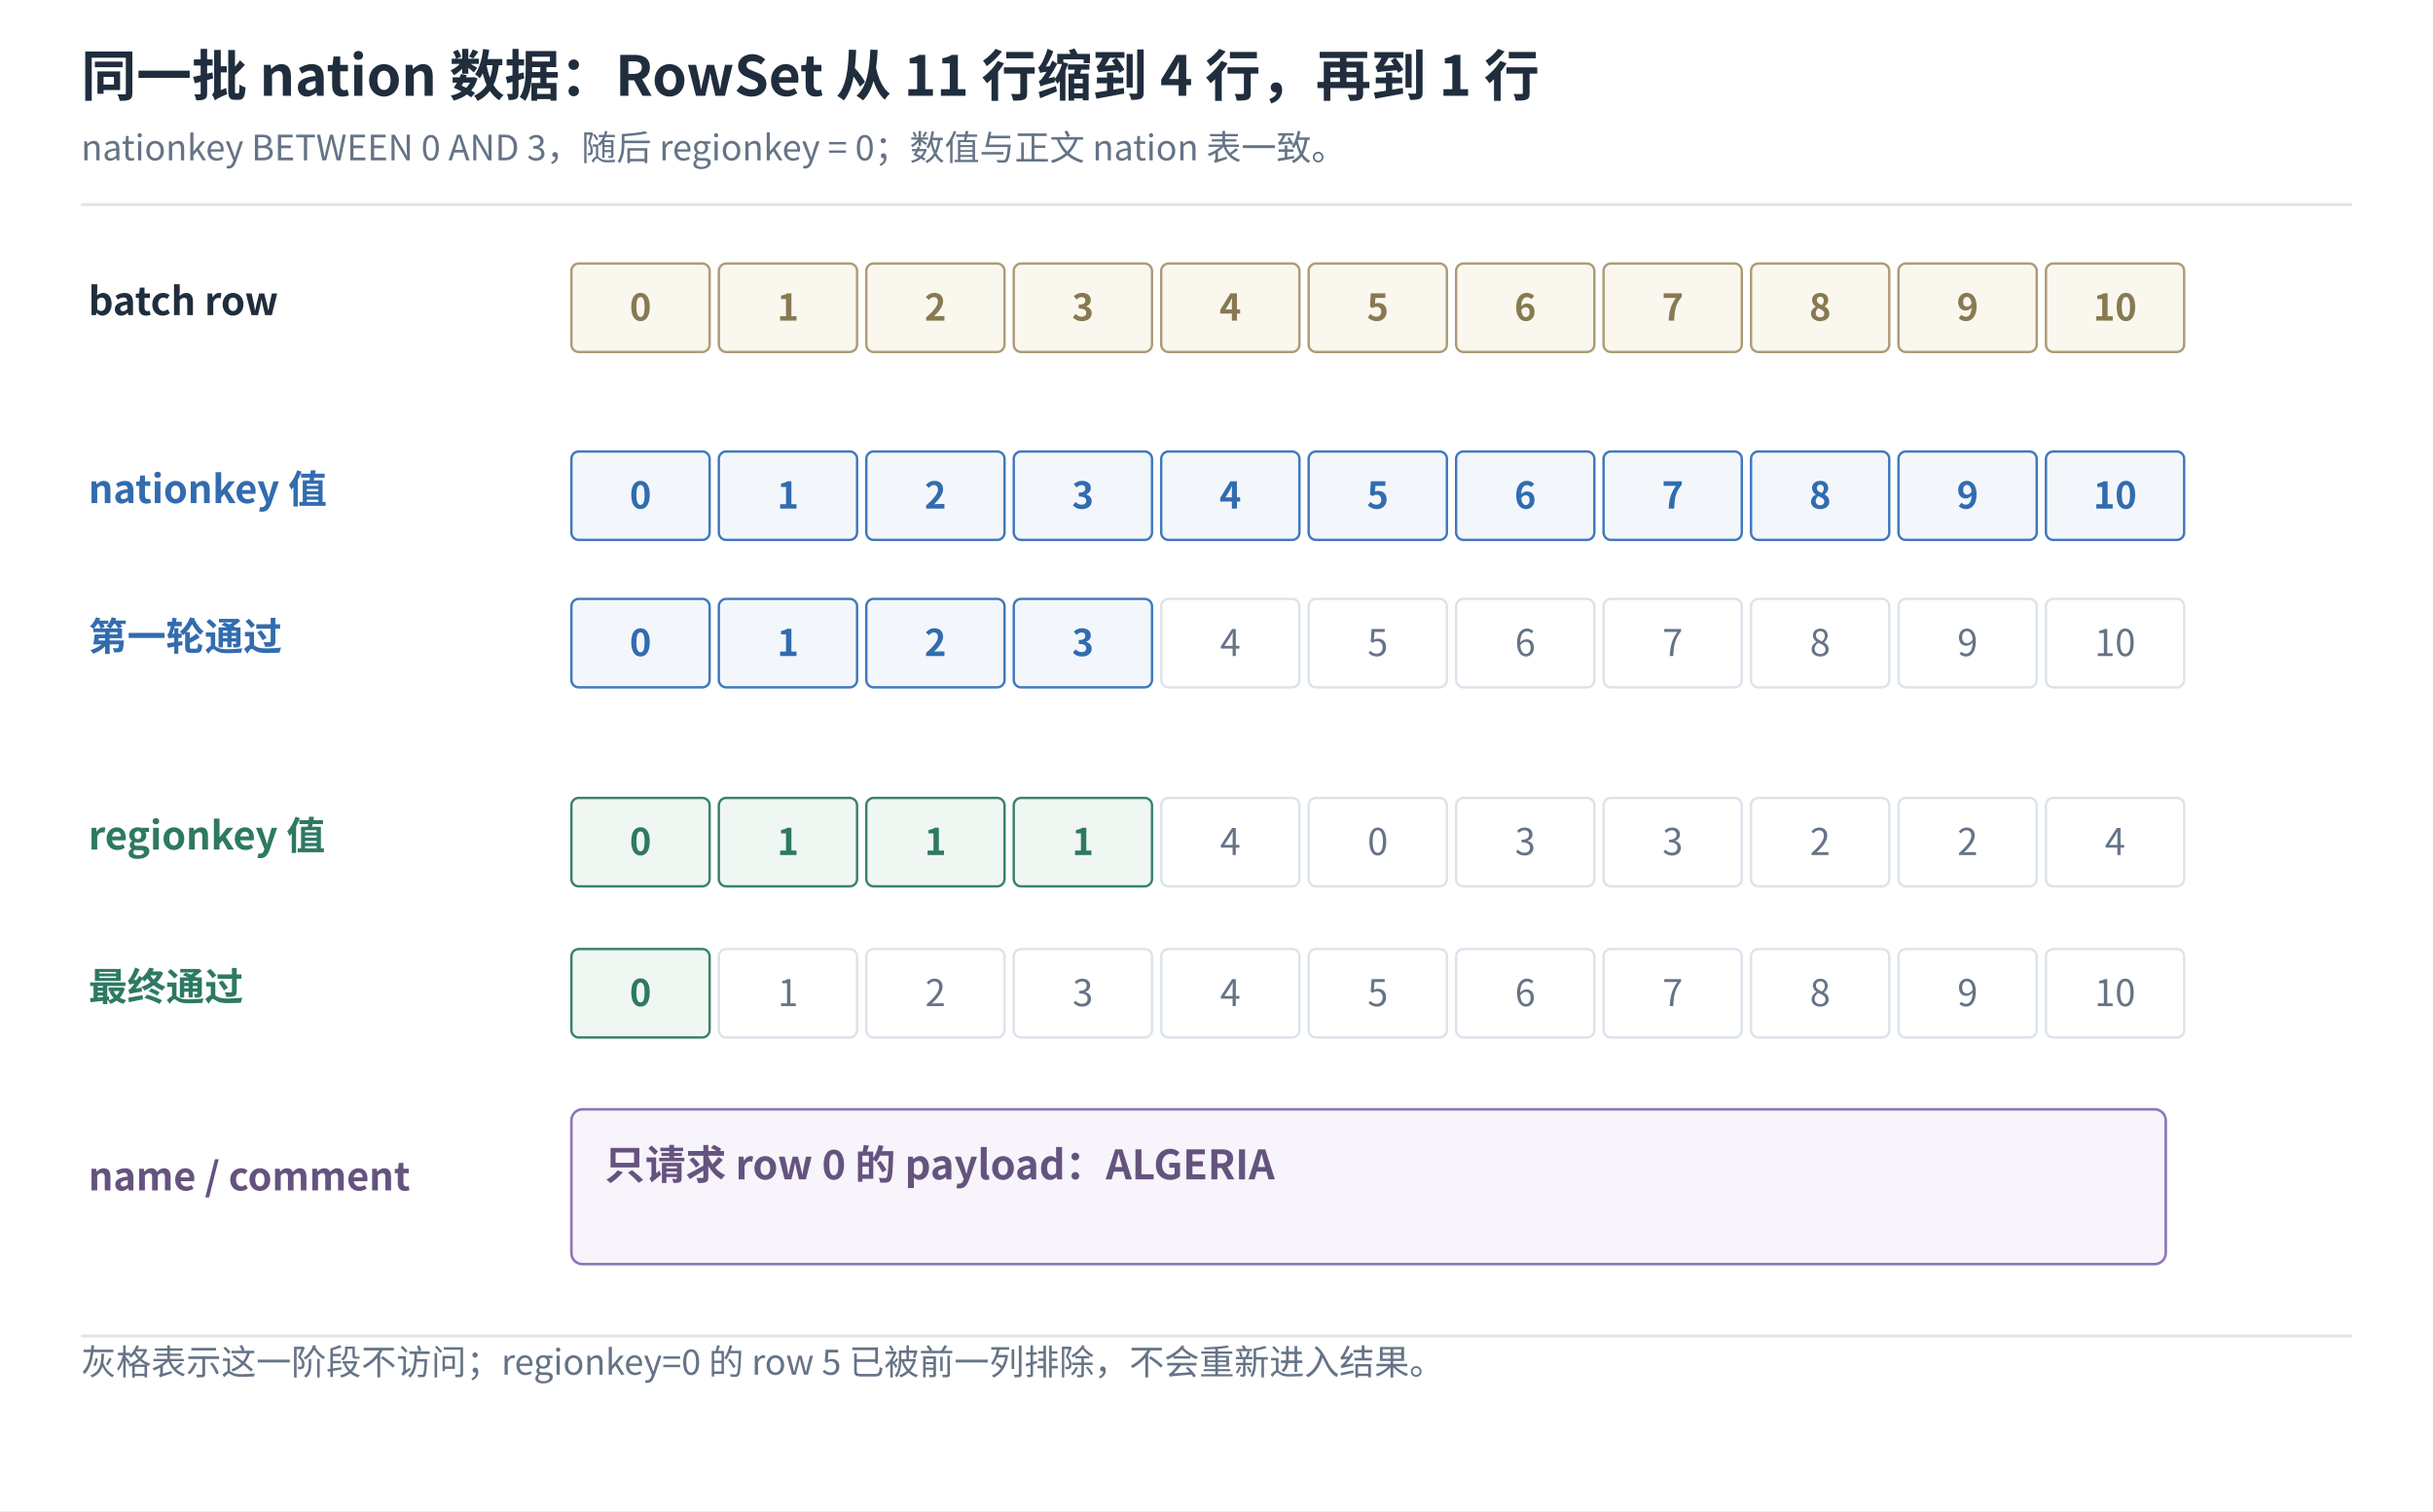
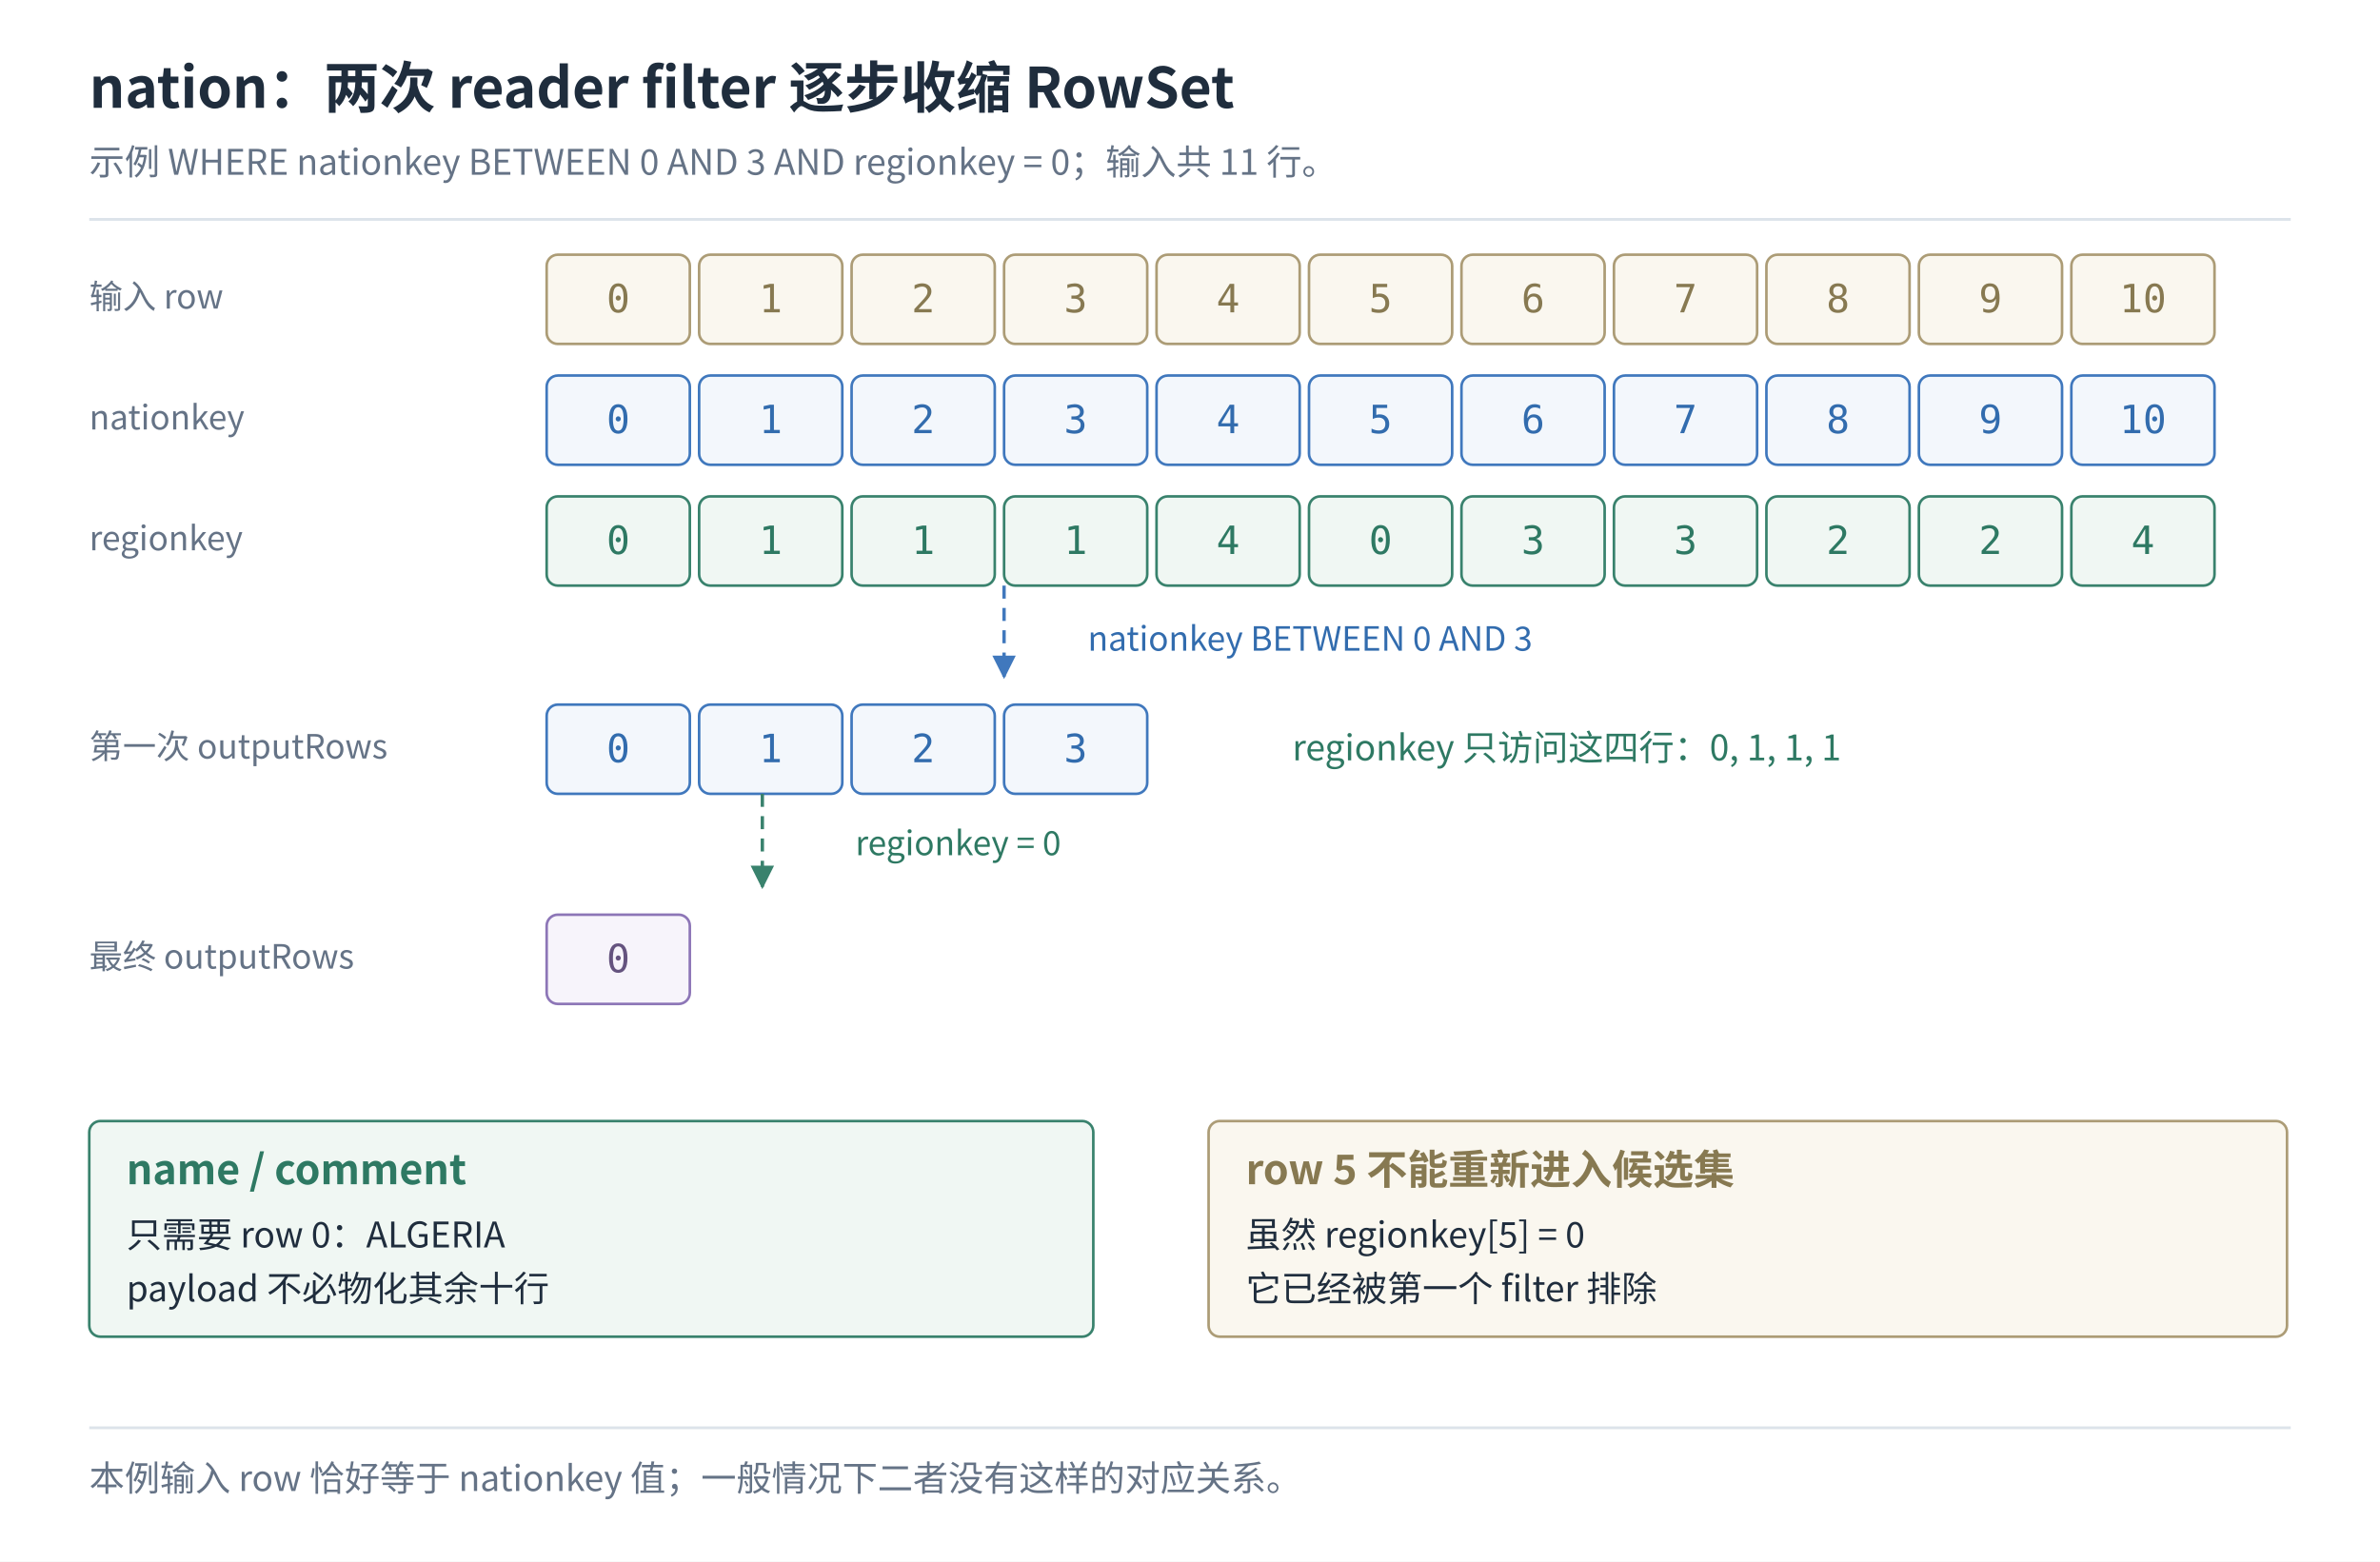
- <svg xmlns="http://www.w3.org/2000/svg" width="1320" height="820" viewBox="0 0 1320 820">
+ <svg xmlns="http://www.w3.org/2000/svg" width="1280" height="840" viewBox="0 0 1280 840" role="img">
  <defs>
-     <marker id="arr-muted" markerUnits="userSpaceOnUse" markerWidth="11" markerHeight="11" refX="10" refY="5" orient="auto">
-       <path d="M0 0L10 5L0 10Z" fill="#657386" />
+     <marker id="arr-muted" viewBox="0 0 10 10" refX="9" refY="5" markerWidth="7" markerHeight="7" orient="auto-start-reverse">
+       <path d="M 0 0 L 10 5 L 0 10 z" fill="#657386" />
    </marker>
-     <marker id="arr-blue" markerUnits="userSpaceOnUse" markerWidth="11" markerHeight="11" refX="10" refY="5" orient="auto">
-       <path d="M0 0L10 5L0 10Z" fill="#4078bd" />
+     <marker id="arr-blue" viewBox="0 0 10 10" refX="9" refY="5" markerWidth="7" markerHeight="7" orient="auto-start-reverse">
+       <path d="M 0 0 L 10 5 L 0 10 z" fill="#4078bd" />
    </marker>
-     <marker id="arr-green" markerUnits="userSpaceOnUse" markerWidth="11" markerHeight="11" refX="10" refY="5" orient="auto">
-       <path d="M0 0L10 5L0 10Z" fill="#39826d" />
+     <marker id="arr-green" viewBox="0 0 10 10" refX="9" refY="5" markerWidth="7" markerHeight="7" orient="auto-start-reverse">
+       <path d="M 0 0 L 10 5 L 0 10 z" fill="#39826d" />
    </marker>
-     <marker id="arr-purple" markerUnits="userSpaceOnUse" markerWidth="11" markerHeight="11" refX="10" refY="5" orient="auto">
-       <path d="M0 0L10 5L0 10Z" fill="#8d76b7" />
+     <marker id="arr-purple" viewBox="0 0 10 10" refX="9" refY="5" markerWidth="7" markerHeight="7" orient="auto-start-reverse">
+       <path d="M 0 0 L 10 5 L 0 10 z" fill="#8d76b7" />
    </marker>
-     <marker id="arr-warm" markerUnits="userSpaceOnUse" markerWidth="11" markerHeight="11" refX="10" refY="5" orient="auto">
-       <path d="M0 0L10 5L0 10Z" fill="#ac9c76" />
+     <marker id="arr-warm" viewBox="0 0 10 10" refX="9" refY="5" markerWidth="7" markerHeight="7" orient="auto-start-reverse">
+       <path d="M 0 0 L 10 5 L 0 10 z" fill="#ac9c76" />
    </marker>
-     <marker id="arr-red" markerUnits="userSpaceOnUse" markerWidth="11" markerHeight="11" refX="10" refY="5" orient="auto">
-       <path d="M0 0L10 5L0 10Z" fill="#a95f64" />
+     <marker id="arr-red" viewBox="0 0 10 10" refX="9" refY="5" markerWidth="7" markerHeight="7" orient="auto-start-reverse">
+       <path d="M 0 0 L 10 5 L 0 10 z" fill="#a95f64" />
    </marker>
  </defs>
-   <rect x="0" y="0" width="1320" height="820" rx="0" fill="#fff" stroke="none" stroke-width="0" />
-   <text x="44" y="52" font-family="Noto Sans CJK SC, Noto Sans SC, Arial, sans-serif" font-size="30" font-weight="700" text-anchor="start" fill="#1f2d3d">同一批 nation 数据：RowSet 从 11 行缩到 4 行，再到 1 行</text>
-   <text x="44" y="87" font-family="Noto Sans CJK SC, Noto Sans SC, Arial, sans-serif" font-size="19" font-weight="400" text-anchor="start" fill="#657386">nationkey BETWEEN 0 AND 3，随后 regionkey = 0；数值与正文 nation 表一致。</text>
-   <path d="M44 111L1276 111" fill="none" stroke="#dce3ea" stroke-width="1.5" stroke-linejoin="round" />
-   <text x="48" y="171" font-family="Noto Sans CJK SC, Noto Sans SC, Arial, sans-serif" font-size="21" font-weight="700" text-anchor="start" fill="#1f2d3d">batch row</text>
-   <rect x="310" y="143" width="75" height="48" rx="4" fill="#faf7ef" stroke="#ac9c76" stroke-width="1.3" />
-   <text x="347.5" y="174.0" font-family="Noto Sans CJK SC, Noto Sans SC, Arial, sans-serif" font-size="20" font-weight="700" text-anchor="middle" fill="#877951">0</text>
-   <rect x="390" y="143" width="75" height="48" rx="4" fill="#faf7ef" stroke="#ac9c76" stroke-width="1.3" />
-   <text x="427.5" y="174.0" font-family="Noto Sans CJK SC, Noto Sans SC, Arial, sans-serif" font-size="20" font-weight="700" text-anchor="middle" fill="#877951">1</text>
-   <rect x="470" y="143" width="75" height="48" rx="4" fill="#faf7ef" stroke="#ac9c76" stroke-width="1.3" />
-   <text x="507.5" y="174.0" font-family="Noto Sans CJK SC, Noto Sans SC, Arial, sans-serif" font-size="20" font-weight="700" text-anchor="middle" fill="#877951">2</text>
-   <rect x="550" y="143" width="75" height="48" rx="4" fill="#faf7ef" stroke="#ac9c76" stroke-width="1.3" />
-   <text x="587.5" y="174.0" font-family="Noto Sans CJK SC, Noto Sans SC, Arial, sans-serif" font-size="20" font-weight="700" text-anchor="middle" fill="#877951">3</text>
-   <rect x="630" y="143" width="75" height="48" rx="4" fill="#faf7ef" stroke="#ac9c76" stroke-width="1.3" />
-   <text x="667.5" y="174.0" font-family="Noto Sans CJK SC, Noto Sans SC, Arial, sans-serif" font-size="20" font-weight="700" text-anchor="middle" fill="#877951">4</text>
-   <rect x="710" y="143" width="75" height="48" rx="4" fill="#faf7ef" stroke="#ac9c76" stroke-width="1.3" />
-   <text x="747.5" y="174.0" font-family="Noto Sans CJK SC, Noto Sans SC, Arial, sans-serif" font-size="20" font-weight="700" text-anchor="middle" fill="#877951">5</text>
-   <rect x="790" y="143" width="75" height="48" rx="4" fill="#faf7ef" stroke="#ac9c76" stroke-width="1.3" />
-   <text x="827.5" y="174.0" font-family="Noto Sans CJK SC, Noto Sans SC, Arial, sans-serif" font-size="20" font-weight="700" text-anchor="middle" fill="#877951">6</text>
-   <rect x="870" y="143" width="75" height="48" rx="4" fill="#faf7ef" stroke="#ac9c76" stroke-width="1.3" />
-   <text x="907.5" y="174.0" font-family="Noto Sans CJK SC, Noto Sans SC, Arial, sans-serif" font-size="20" font-weight="700" text-anchor="middle" fill="#877951">7</text>
-   <rect x="950" y="143" width="75" height="48" rx="4" fill="#faf7ef" stroke="#ac9c76" stroke-width="1.3" />
-   <text x="987.5" y="174.0" font-family="Noto Sans CJK SC, Noto Sans SC, Arial, sans-serif" font-size="20" font-weight="700" text-anchor="middle" fill="#877951">8</text>
-   <rect x="1030" y="143" width="75" height="48" rx="4" fill="#faf7ef" stroke="#ac9c76" stroke-width="1.3" />
-   <text x="1067.5" y="174.0" font-family="Noto Sans CJK SC, Noto Sans SC, Arial, sans-serif" font-size="20" font-weight="700" text-anchor="middle" fill="#877951">9</text>
-   <rect x="1110" y="143" width="75" height="48" rx="4" fill="#faf7ef" stroke="#ac9c76" stroke-width="1.3" />
-   <text x="1147.5" y="174.0" font-family="Noto Sans CJK SC, Noto Sans SC, Arial, sans-serif" font-size="20" font-weight="700" text-anchor="middle" fill="#877951">10</text>
-   <text x="48" y="273" font-family="Noto Sans CJK SC, Noto Sans SC, Arial, sans-serif" font-size="21" font-weight="700" text-anchor="start" fill="#326cae">nationkey 值</text>
-   <rect x="310" y="245" width="75" height="48" rx="4" fill="#f3f7fc" stroke="#4078bd" stroke-width="1.3" />
-   <text x="347.5" y="276.0" font-family="Noto Sans CJK SC, Noto Sans SC, Arial, sans-serif" font-size="20" font-weight="700" text-anchor="middle" fill="#326cae">0</text>
-   <rect x="390" y="245" width="75" height="48" rx="4" fill="#f3f7fc" stroke="#4078bd" stroke-width="1.3" />
-   <text x="427.5" y="276.0" font-family="Noto Sans CJK SC, Noto Sans SC, Arial, sans-serif" font-size="20" font-weight="700" text-anchor="middle" fill="#326cae">1</text>
-   <rect x="470" y="245" width="75" height="48" rx="4" fill="#f3f7fc" stroke="#4078bd" stroke-width="1.3" />
-   <text x="507.5" y="276.0" font-family="Noto Sans CJK SC, Noto Sans SC, Arial, sans-serif" font-size="20" font-weight="700" text-anchor="middle" fill="#326cae">2</text>
-   <rect x="550" y="245" width="75" height="48" rx="4" fill="#f3f7fc" stroke="#4078bd" stroke-width="1.3" />
-   <text x="587.5" y="276.0" font-family="Noto Sans CJK SC, Noto Sans SC, Arial, sans-serif" font-size="20" font-weight="700" text-anchor="middle" fill="#326cae">3</text>
-   <rect x="630" y="245" width="75" height="48" rx="4" fill="#f3f7fc" stroke="#4078bd" stroke-width="1.3" />
-   <text x="667.5" y="276.0" font-family="Noto Sans CJK SC, Noto Sans SC, Arial, sans-serif" font-size="20" font-weight="700" text-anchor="middle" fill="#326cae">4</text>
-   <rect x="710" y="245" width="75" height="48" rx="4" fill="#f3f7fc" stroke="#4078bd" stroke-width="1.3" />
-   <text x="747.5" y="276.0" font-family="Noto Sans CJK SC, Noto Sans SC, Arial, sans-serif" font-size="20" font-weight="700" text-anchor="middle" fill="#326cae">5</text>
-   <rect x="790" y="245" width="75" height="48" rx="4" fill="#f3f7fc" stroke="#4078bd" stroke-width="1.3" />
-   <text x="827.5" y="276.0" font-family="Noto Sans CJK SC, Noto Sans SC, Arial, sans-serif" font-size="20" font-weight="700" text-anchor="middle" fill="#326cae">6</text>
-   <rect x="870" y="245" width="75" height="48" rx="4" fill="#f3f7fc" stroke="#4078bd" stroke-width="1.3" />
-   <text x="907.5" y="276.0" font-family="Noto Sans CJK SC, Noto Sans SC, Arial, sans-serif" font-size="20" font-weight="700" text-anchor="middle" fill="#326cae">7</text>
-   <rect x="950" y="245" width="75" height="48" rx="4" fill="#f3f7fc" stroke="#4078bd" stroke-width="1.3" />
-   <text x="987.5" y="276.0" font-family="Noto Sans CJK SC, Noto Sans SC, Arial, sans-serif" font-size="20" font-weight="700" text-anchor="middle" fill="#326cae">8</text>
-   <rect x="1030" y="245" width="75" height="48" rx="4" fill="#f3f7fc" stroke="#4078bd" stroke-width="1.3" />
-   <text x="1067.5" y="276.0" font-family="Noto Sans CJK SC, Noto Sans SC, Arial, sans-serif" font-size="20" font-weight="700" text-anchor="middle" fill="#326cae">9</text>
-   <rect x="1110" y="245" width="75" height="48" rx="4" fill="#f3f7fc" stroke="#4078bd" stroke-width="1.3" />
-   <text x="1147.5" y="276.0" font-family="Noto Sans CJK SC, Noto Sans SC, Arial, sans-serif" font-size="20" font-weight="700" text-anchor="middle" fill="#326cae">10</text>
-   <text x="48" y="353" font-family="Noto Sans CJK SC, Noto Sans SC, Arial, sans-serif" font-size="21" font-weight="700" text-anchor="start" fill="#326cae">第一轮通过</text>
-   <rect x="310" y="325" width="75" height="48" rx="4" fill="#f3f7fc" stroke="#4078bd" stroke-width="1.3" />
-   <text x="347.5" y="356.0" font-family="Noto Sans CJK SC, Noto Sans SC, Arial, sans-serif" font-size="20" font-weight="700" text-anchor="middle" fill="#326cae">0</text>
-   <rect x="390" y="325" width="75" height="48" rx="4" fill="#f3f7fc" stroke="#4078bd" stroke-width="1.3" />
-   <text x="427.5" y="356.0" font-family="Noto Sans CJK SC, Noto Sans SC, Arial, sans-serif" font-size="20" font-weight="700" text-anchor="middle" fill="#326cae">1</text>
-   <rect x="470" y="325" width="75" height="48" rx="4" fill="#f3f7fc" stroke="#4078bd" stroke-width="1.3" />
-   <text x="507.5" y="356.0" font-family="Noto Sans CJK SC, Noto Sans SC, Arial, sans-serif" font-size="20" font-weight="700" text-anchor="middle" fill="#326cae">2</text>
-   <rect x="550" y="325" width="75" height="48" rx="4" fill="#f3f7fc" stroke="#4078bd" stroke-width="1.3" />
-   <text x="587.5" y="356.0" font-family="Noto Sans CJK SC, Noto Sans SC, Arial, sans-serif" font-size="20" font-weight="700" text-anchor="middle" fill="#326cae">3</text>
-   <rect x="630" y="325" width="75" height="48" rx="4" fill="#fff" stroke="#dce3ea" stroke-width="1.3" />
-   <text x="667.5" y="356.0" font-family="Noto Sans CJK SC, Noto Sans SC, Arial, sans-serif" font-size="20" font-weight="400" text-anchor="middle" fill="#657386">4</text>
-   <rect x="710" y="325" width="75" height="48" rx="4" fill="#fff" stroke="#dce3ea" stroke-width="1.3" />
-   <text x="747.5" y="356.0" font-family="Noto Sans CJK SC, Noto Sans SC, Arial, sans-serif" font-size="20" font-weight="400" text-anchor="middle" fill="#657386">5</text>
-   <rect x="790" y="325" width="75" height="48" rx="4" fill="#fff" stroke="#dce3ea" stroke-width="1.3" />
-   <text x="827.5" y="356.0" font-family="Noto Sans CJK SC, Noto Sans SC, Arial, sans-serif" font-size="20" font-weight="400" text-anchor="middle" fill="#657386">6</text>
-   <rect x="870" y="325" width="75" height="48" rx="4" fill="#fff" stroke="#dce3ea" stroke-width="1.3" />
-   <text x="907.5" y="356.0" font-family="Noto Sans CJK SC, Noto Sans SC, Arial, sans-serif" font-size="20" font-weight="400" text-anchor="middle" fill="#657386">7</text>
-   <rect x="950" y="325" width="75" height="48" rx="4" fill="#fff" stroke="#dce3ea" stroke-width="1.3" />
-   <text x="987.5" y="356.0" font-family="Noto Sans CJK SC, Noto Sans SC, Arial, sans-serif" font-size="20" font-weight="400" text-anchor="middle" fill="#657386">8</text>
-   <rect x="1030" y="325" width="75" height="48" rx="4" fill="#fff" stroke="#dce3ea" stroke-width="1.3" />
-   <text x="1067.5" y="356.0" font-family="Noto Sans CJK SC, Noto Sans SC, Arial, sans-serif" font-size="20" font-weight="400" text-anchor="middle" fill="#657386">9</text>
-   <rect x="1110" y="325" width="75" height="48" rx="4" fill="#fff" stroke="#dce3ea" stroke-width="1.3" />
-   <text x="1147.5" y="356.0" font-family="Noto Sans CJK SC, Noto Sans SC, Arial, sans-serif" font-size="20" font-weight="400" text-anchor="middle" fill="#657386">10</text>
-   <text x="48" y="461" font-family="Noto Sans CJK SC, Noto Sans SC, Arial, sans-serif" font-size="21" font-weight="700" text-anchor="start" fill="#2e7963">regionkey 值</text>
-   <rect x="310" y="433" width="75" height="48" rx="4" fill="#f0f7f3" stroke="#39826d" stroke-width="1.3" />
-   <text x="347.5" y="464.0" font-family="Noto Sans CJK SC, Noto Sans SC, Arial, sans-serif" font-size="20" font-weight="700" text-anchor="middle" fill="#2e7963">0</text>
-   <rect x="390" y="433" width="75" height="48" rx="4" fill="#f0f7f3" stroke="#39826d" stroke-width="1.3" />
-   <text x="427.5" y="464.0" font-family="Noto Sans CJK SC, Noto Sans SC, Arial, sans-serif" font-size="20" font-weight="700" text-anchor="middle" fill="#2e7963">1</text>
-   <rect x="470" y="433" width="75" height="48" rx="4" fill="#f0f7f3" stroke="#39826d" stroke-width="1.3" />
-   <text x="507.5" y="464.0" font-family="Noto Sans CJK SC, Noto Sans SC, Arial, sans-serif" font-size="20" font-weight="700" text-anchor="middle" fill="#2e7963">1</text>
-   <rect x="550" y="433" width="75" height="48" rx="4" fill="#f0f7f3" stroke="#39826d" stroke-width="1.3" />
-   <text x="587.5" y="464.0" font-family="Noto Sans CJK SC, Noto Sans SC, Arial, sans-serif" font-size="20" font-weight="700" text-anchor="middle" fill="#2e7963">1</text>
-   <rect x="630" y="433" width="75" height="48" rx="4" fill="#fff" stroke="#dce3ea" stroke-width="1.3" />
-   <text x="667.5" y="464.0" font-family="Noto Sans CJK SC, Noto Sans SC, Arial, sans-serif" font-size="20" font-weight="400" text-anchor="middle" fill="#657386">4</text>
-   <rect x="710" y="433" width="75" height="48" rx="4" fill="#fff" stroke="#dce3ea" stroke-width="1.3" />
-   <text x="747.5" y="464.0" font-family="Noto Sans CJK SC, Noto Sans SC, Arial, sans-serif" font-size="20" font-weight="400" text-anchor="middle" fill="#657386">0</text>
-   <rect x="790" y="433" width="75" height="48" rx="4" fill="#fff" stroke="#dce3ea" stroke-width="1.3" />
-   <text x="827.5" y="464.0" font-family="Noto Sans CJK SC, Noto Sans SC, Arial, sans-serif" font-size="20" font-weight="400" text-anchor="middle" fill="#657386">3</text>
-   <rect x="870" y="433" width="75" height="48" rx="4" fill="#fff" stroke="#dce3ea" stroke-width="1.3" />
-   <text x="907.5" y="464.0" font-family="Noto Sans CJK SC, Noto Sans SC, Arial, sans-serif" font-size="20" font-weight="400" text-anchor="middle" fill="#657386">3</text>
-   <rect x="950" y="433" width="75" height="48" rx="4" fill="#fff" stroke="#dce3ea" stroke-width="1.3" />
-   <text x="987.5" y="464.0" font-family="Noto Sans CJK SC, Noto Sans SC, Arial, sans-serif" font-size="20" font-weight="400" text-anchor="middle" fill="#657386">2</text>
-   <rect x="1030" y="433" width="75" height="48" rx="4" fill="#fff" stroke="#dce3ea" stroke-width="1.3" />
-   <text x="1067.5" y="464.0" font-family="Noto Sans CJK SC, Noto Sans SC, Arial, sans-serif" font-size="20" font-weight="400" text-anchor="middle" fill="#657386">2</text>
-   <rect x="1110" y="433" width="75" height="48" rx="4" fill="#fff" stroke="#dce3ea" stroke-width="1.3" />
-   <text x="1147.5" y="464.0" font-family="Noto Sans CJK SC, Noto Sans SC, Arial, sans-serif" font-size="20" font-weight="400" text-anchor="middle" fill="#657386">4</text>
-   <text x="48" y="543" font-family="Noto Sans CJK SC, Noto Sans SC, Arial, sans-serif" font-size="21" font-weight="700" text-anchor="start" fill="#2e7963">最终通过</text>
-   <rect x="310" y="515" width="75" height="48" rx="4" fill="#f0f7f3" stroke="#39826d" stroke-width="1.3" />
-   <text x="347.5" y="546.0" font-family="Noto Sans CJK SC, Noto Sans SC, Arial, sans-serif" font-size="20" font-weight="700" text-anchor="middle" fill="#2e7963">0</text>
-   <rect x="390" y="515" width="75" height="48" rx="4" fill="#fff" stroke="#dce3ea" stroke-width="1.3" />
-   <text x="427.5" y="546.0" font-family="Noto Sans CJK SC, Noto Sans SC, Arial, sans-serif" font-size="20" font-weight="400" text-anchor="middle" fill="#657386">1</text>
-   <rect x="470" y="515" width="75" height="48" rx="4" fill="#fff" stroke="#dce3ea" stroke-width="1.3" />
-   <text x="507.5" y="546.0" font-family="Noto Sans CJK SC, Noto Sans SC, Arial, sans-serif" font-size="20" font-weight="400" text-anchor="middle" fill="#657386">2</text>
-   <rect x="550" y="515" width="75" height="48" rx="4" fill="#fff" stroke="#dce3ea" stroke-width="1.3" />
-   <text x="587.5" y="546.0" font-family="Noto Sans CJK SC, Noto Sans SC, Arial, sans-serif" font-size="20" font-weight="400" text-anchor="middle" fill="#657386">3</text>
-   <rect x="630" y="515" width="75" height="48" rx="4" fill="#fff" stroke="#dce3ea" stroke-width="1.3" />
-   <text x="667.5" y="546.0" font-family="Noto Sans CJK SC, Noto Sans SC, Arial, sans-serif" font-size="20" font-weight="400" text-anchor="middle" fill="#657386">4</text>
-   <rect x="710" y="515" width="75" height="48" rx="4" fill="#fff" stroke="#dce3ea" stroke-width="1.3" />
-   <text x="747.5" y="546.0" font-family="Noto Sans CJK SC, Noto Sans SC, Arial, sans-serif" font-size="20" font-weight="400" text-anchor="middle" fill="#657386">5</text>
-   <rect x="790" y="515" width="75" height="48" rx="4" fill="#fff" stroke="#dce3ea" stroke-width="1.3" />
-   <text x="827.5" y="546.0" font-family="Noto Sans CJK SC, Noto Sans SC, Arial, sans-serif" font-size="20" font-weight="400" text-anchor="middle" fill="#657386">6</text>
-   <rect x="870" y="515" width="75" height="48" rx="4" fill="#fff" stroke="#dce3ea" stroke-width="1.3" />
-   <text x="907.5" y="546.0" font-family="Noto Sans CJK SC, Noto Sans SC, Arial, sans-serif" font-size="20" font-weight="400" text-anchor="middle" fill="#657386">7</text>
-   <rect x="950" y="515" width="75" height="48" rx="4" fill="#fff" stroke="#dce3ea" stroke-width="1.3" />
-   <text x="987.5" y="546.0" font-family="Noto Sans CJK SC, Noto Sans SC, Arial, sans-serif" font-size="20" font-weight="400" text-anchor="middle" fill="#657386">8</text>
-   <rect x="1030" y="515" width="75" height="48" rx="4" fill="#fff" stroke="#dce3ea" stroke-width="1.3" />
-   <text x="1067.5" y="546.0" font-family="Noto Sans CJK SC, Noto Sans SC, Arial, sans-serif" font-size="20" font-weight="400" text-anchor="middle" fill="#657386">9</text>
-   <rect x="1110" y="515" width="75" height="48" rx="4" fill="#fff" stroke="#dce3ea" stroke-width="1.3" />
-   <text x="1147.5" y="546.0" font-family="Noto Sans CJK SC, Noto Sans SC, Arial, sans-serif" font-size="20" font-weight="400" text-anchor="middle" fill="#657386">10</text>
-   <text x="48" y="646" font-family="Noto Sans CJK SC, Noto Sans SC, Arial, sans-serif" font-size="21" font-weight="700" text-anchor="start" fill="#65537f">name / comment</text>
-   <rect x="310" y="602" width="865" height="84" rx="6" fill="#f7f4fb" stroke="#8d76b7" stroke-width="1.4" />
-   <text x="328" y="640" font-family="Noto Sans CJK SC, Noto Sans SC, Arial, sans-serif" font-size="22" font-weight="700" text-anchor="start" fill="#65537f">只请求 row 0 的 payload：ALGERIA</text>
-   <path d="M44 725L1276 725" fill="none" stroke="#dce3ea" stroke-width="1.5" stroke-linejoin="round" />
-   <text x="44" y="746" font-family="Noto Sans CJK SC, Noto Sans SC, Arial, sans-serif" font-size="19" font-weight="400" text-anchor="start" fill="#657386">灰格表示这一阶段不访问；regionkey=0 的 row 5 已被前一列排除，不会重新进入结果。</text>
+   <rect width="1280" height="840" fill="white" />
+   <text x="48" y="58" font-family="Noto Sans SC, Noto Sans CJK SC, Inter, Arial, sans-serif" font-size="30" fill="#1f2d3d" font-weight="600" text-anchor="start">nation：两次 reader filter 逐步收缩 RowSet</text>
+   <text x="48" y="94" font-family="Noto Sans SC, Noto Sans CJK SC, Inter, Arial, sans-serif" font-size="19" fill="#657386" font-weight="400" text-anchor="start">示例 WHERE nationkey BETWEEN 0 AND 3 AND regionkey = 0；输入共 11 行。</text>
+   <line x1="48" y1="118" x2="1232" y2="118" stroke="#dce3ea" stroke-width="1.5" />
+   <text x="48" y="166" font-family="Noto Sans SC, Noto Sans CJK SC, Inter, Arial, sans-serif" font-size="18" fill="#657386" font-weight="400" text-anchor="start">输入 row</text>
+   <rect x="294" y="137" width="77" height="48" rx="6" fill="#faf7ef" stroke="#ac9c76" stroke-width="1.4" />
+   <text x="332.5" y="168.0" font-family="DejaVu Sans Mono, Liberation Mono, monospace" font-size="21" fill="#877951" font-weight="400" text-anchor="middle">0</text>
+   <rect x="376" y="137" width="77" height="48" rx="6" fill="#faf7ef" stroke="#ac9c76" stroke-width="1.4" />
+   <text x="414.5" y="168.0" font-family="DejaVu Sans Mono, Liberation Mono, monospace" font-size="21" fill="#877951" font-weight="400" text-anchor="middle">1</text>
+   <rect x="458" y="137" width="77" height="48" rx="6" fill="#faf7ef" stroke="#ac9c76" stroke-width="1.4" />
+   <text x="496.5" y="168.0" font-family="DejaVu Sans Mono, Liberation Mono, monospace" font-size="21" fill="#877951" font-weight="400" text-anchor="middle">2</text>
+   <rect x="540" y="137" width="77" height="48" rx="6" fill="#faf7ef" stroke="#ac9c76" stroke-width="1.4" />
+   <text x="578.5" y="168.0" font-family="DejaVu Sans Mono, Liberation Mono, monospace" font-size="21" fill="#877951" font-weight="400" text-anchor="middle">3</text>
+   <rect x="622" y="137" width="77" height="48" rx="6" fill="#faf7ef" stroke="#ac9c76" stroke-width="1.4" />
+   <text x="660.5" y="168.0" font-family="DejaVu Sans Mono, Liberation Mono, monospace" font-size="21" fill="#877951" font-weight="400" text-anchor="middle">4</text>
+   <rect x="704" y="137" width="77" height="48" rx="6" fill="#faf7ef" stroke="#ac9c76" stroke-width="1.4" />
+   <text x="742.5" y="168.0" font-family="DejaVu Sans Mono, Liberation Mono, monospace" font-size="21" fill="#877951" font-weight="400" text-anchor="middle">5</text>
+   <rect x="786" y="137" width="77" height="48" rx="6" fill="#faf7ef" stroke="#ac9c76" stroke-width="1.4" />
+   <text x="824.5" y="168.0" font-family="DejaVu Sans Mono, Liberation Mono, monospace" font-size="21" fill="#877951" font-weight="400" text-anchor="middle">6</text>
+   <rect x="868" y="137" width="77" height="48" rx="6" fill="#faf7ef" stroke="#ac9c76" stroke-width="1.4" />
+   <text x="906.5" y="168.0" font-family="DejaVu Sans Mono, Liberation Mono, monospace" font-size="21" fill="#877951" font-weight="400" text-anchor="middle">7</text>
+   <rect x="950" y="137" width="77" height="48" rx="6" fill="#faf7ef" stroke="#ac9c76" stroke-width="1.4" />
+   <text x="988.5" y="168.0" font-family="DejaVu Sans Mono, Liberation Mono, monospace" font-size="21" fill="#877951" font-weight="400" text-anchor="middle">8</text>
+   <rect x="1032" y="137" width="77" height="48" rx="6" fill="#faf7ef" stroke="#ac9c76" stroke-width="1.4" />
+   <text x="1070.5" y="168.0" font-family="DejaVu Sans Mono, Liberation Mono, monospace" font-size="21" fill="#877951" font-weight="400" text-anchor="middle">9</text>
+   <rect x="1114" y="137" width="77" height="48" rx="6" fill="#faf7ef" stroke="#ac9c76" stroke-width="1.4" />
+   <text x="1152.5" y="168.0" font-family="DejaVu Sans Mono, Liberation Mono, monospace" font-size="21" fill="#877951" font-weight="400" text-anchor="middle">10</text>
+   <text x="48" y="231" font-family="Noto Sans SC, Noto Sans CJK SC, Inter, Arial, sans-serif" font-size="18" fill="#657386" font-weight="400" text-anchor="start">nationkey</text>
+   <rect x="294" y="202" width="77" height="48" rx="6" fill="#f3f7fc" stroke="#4078bd" stroke-width="1.4" />
+   <text x="332.5" y="233.0" font-family="DejaVu Sans Mono, Liberation Mono, monospace" font-size="21" fill="#326cae" font-weight="400" text-anchor="middle">0</text>
+   <rect x="376" y="202" width="77" height="48" rx="6" fill="#f3f7fc" stroke="#4078bd" stroke-width="1.4" />
+   <text x="414.5" y="233.0" font-family="DejaVu Sans Mono, Liberation Mono, monospace" font-size="21" fill="#326cae" font-weight="400" text-anchor="middle">1</text>
+   <rect x="458" y="202" width="77" height="48" rx="6" fill="#f3f7fc" stroke="#4078bd" stroke-width="1.4" />
+   <text x="496.5" y="233.0" font-family="DejaVu Sans Mono, Liberation Mono, monospace" font-size="21" fill="#326cae" font-weight="400" text-anchor="middle">2</text>
+   <rect x="540" y="202" width="77" height="48" rx="6" fill="#f3f7fc" stroke="#4078bd" stroke-width="1.4" />
+   <text x="578.5" y="233.0" font-family="DejaVu Sans Mono, Liberation Mono, monospace" font-size="21" fill="#326cae" font-weight="400" text-anchor="middle">3</text>
+   <rect x="622" y="202" width="77" height="48" rx="6" fill="#f3f7fc" stroke="#4078bd" stroke-width="1.4" />
+   <text x="660.5" y="233.0" font-family="DejaVu Sans Mono, Liberation Mono, monospace" font-size="21" fill="#326cae" font-weight="400" text-anchor="middle">4</text>
+   <rect x="704" y="202" width="77" height="48" rx="6" fill="#f3f7fc" stroke="#4078bd" stroke-width="1.4" />
+   <text x="742.5" y="233.0" font-family="DejaVu Sans Mono, Liberation Mono, monospace" font-size="21" fill="#326cae" font-weight="400" text-anchor="middle">5</text>
+   <rect x="786" y="202" width="77" height="48" rx="6" fill="#f3f7fc" stroke="#4078bd" stroke-width="1.4" />
+   <text x="824.5" y="233.0" font-family="DejaVu Sans Mono, Liberation Mono, monospace" font-size="21" fill="#326cae" font-weight="400" text-anchor="middle">6</text>
+   <rect x="868" y="202" width="77" height="48" rx="6" fill="#f3f7fc" stroke="#4078bd" stroke-width="1.4" />
+   <text x="906.5" y="233.0" font-family="DejaVu Sans Mono, Liberation Mono, monospace" font-size="21" fill="#326cae" font-weight="400" text-anchor="middle">7</text>
+   <rect x="950" y="202" width="77" height="48" rx="6" fill="#f3f7fc" stroke="#4078bd" stroke-width="1.4" />
+   <text x="988.5" y="233.0" font-family="DejaVu Sans Mono, Liberation Mono, monospace" font-size="21" fill="#326cae" font-weight="400" text-anchor="middle">8</text>
+   <rect x="1032" y="202" width="77" height="48" rx="6" fill="#f3f7fc" stroke="#4078bd" stroke-width="1.4" />
+   <text x="1070.5" y="233.0" font-family="DejaVu Sans Mono, Liberation Mono, monospace" font-size="21" fill="#326cae" font-weight="400" text-anchor="middle">9</text>
+   <rect x="1114" y="202" width="77" height="48" rx="6" fill="#f3f7fc" stroke="#4078bd" stroke-width="1.4" />
+   <text x="1152.5" y="233.0" font-family="DejaVu Sans Mono, Liberation Mono, monospace" font-size="21" fill="#326cae" font-weight="400" text-anchor="middle">10</text>
+   <text x="48" y="296" font-family="Noto Sans SC, Noto Sans CJK SC, Inter, Arial, sans-serif" font-size="18" fill="#657386" font-weight="400" text-anchor="start">regionkey</text>
+   <rect x="294" y="267" width="77" height="48" rx="6" fill="#f0f7f3" stroke="#39826d" stroke-width="1.4" />
+   <text x="332.5" y="298.0" font-family="DejaVu Sans Mono, Liberation Mono, monospace" font-size="21" fill="#2e7963" font-weight="400" text-anchor="middle">0</text>
+   <rect x="376" y="267" width="77" height="48" rx="6" fill="#f0f7f3" stroke="#39826d" stroke-width="1.4" />
+   <text x="414.5" y="298.0" font-family="DejaVu Sans Mono, Liberation Mono, monospace" font-size="21" fill="#2e7963" font-weight="400" text-anchor="middle">1</text>
+   <rect x="458" y="267" width="77" height="48" rx="6" fill="#f0f7f3" stroke="#39826d" stroke-width="1.4" />
+   <text x="496.5" y="298.0" font-family="DejaVu Sans Mono, Liberation Mono, monospace" font-size="21" fill="#2e7963" font-weight="400" text-anchor="middle">1</text>
+   <rect x="540" y="267" width="77" height="48" rx="6" fill="#f0f7f3" stroke="#39826d" stroke-width="1.4" />
+   <text x="578.5" y="298.0" font-family="DejaVu Sans Mono, Liberation Mono, monospace" font-size="21" fill="#2e7963" font-weight="400" text-anchor="middle">1</text>
+   <rect x="622" y="267" width="77" height="48" rx="6" fill="#f0f7f3" stroke="#39826d" stroke-width="1.4" />
+   <text x="660.5" y="298.0" font-family="DejaVu Sans Mono, Liberation Mono, monospace" font-size="21" fill="#2e7963" font-weight="400" text-anchor="middle">4</text>
+   <rect x="704" y="267" width="77" height="48" rx="6" fill="#f0f7f3" stroke="#39826d" stroke-width="1.4" />
+   <text x="742.5" y="298.0" font-family="DejaVu Sans Mono, Liberation Mono, monospace" font-size="21" fill="#2e7963" font-weight="400" text-anchor="middle">0</text>
+   <rect x="786" y="267" width="77" height="48" rx="6" fill="#f0f7f3" stroke="#39826d" stroke-width="1.4" />
+   <text x="824.5" y="298.0" font-family="DejaVu Sans Mono, Liberation Mono, monospace" font-size="21" fill="#2e7963" font-weight="400" text-anchor="middle">3</text>
+   <rect x="868" y="267" width="77" height="48" rx="6" fill="#f0f7f3" stroke="#39826d" stroke-width="1.4" />
+   <text x="906.5" y="298.0" font-family="DejaVu Sans Mono, Liberation Mono, monospace" font-size="21" fill="#2e7963" font-weight="400" text-anchor="middle">3</text>
+   <rect x="950" y="267" width="77" height="48" rx="6" fill="#f0f7f3" stroke="#39826d" stroke-width="1.4" />
+   <text x="988.5" y="298.0" font-family="DejaVu Sans Mono, Liberation Mono, monospace" font-size="21" fill="#2e7963" font-weight="400" text-anchor="middle">2</text>
+   <rect x="1032" y="267" width="77" height="48" rx="6" fill="#f0f7f3" stroke="#39826d" stroke-width="1.4" />
+   <text x="1070.5" y="298.0" font-family="DejaVu Sans Mono, Liberation Mono, monospace" font-size="21" fill="#2e7963" font-weight="400" text-anchor="middle">2</text>
+   <rect x="1114" y="267" width="77" height="48" rx="6" fill="#f0f7f3" stroke="#39826d" stroke-width="1.4" />
+   <text x="1152.5" y="298.0" font-family="DejaVu Sans Mono, Liberation Mono, monospace" font-size="21" fill="#2e7963" font-weight="400" text-anchor="middle">4</text>
+   <polyline points="540,315 540,364" fill="none" stroke="#4078bd" stroke-width="1.8" stroke-dasharray="7 5" marker-end="url(#arr-blue)" />
+   <text x="585" y="350" font-family="Noto Sans SC, Noto Sans CJK SC, Inter, Arial, sans-serif" font-size="18" fill="#326cae" font-weight="400" text-anchor="start">nationkey BETWEEN 0 AND 3</text>
+   <text x="48" y="408" font-family="Noto Sans SC, Noto Sans CJK SC, Inter, Arial, sans-serif" font-size="18" fill="#657386" font-weight="400" text-anchor="start">第一次 outputRows</text>
+   <rect x="294" y="379" width="77" height="48" rx="6" fill="#f3f7fc" stroke="#4078bd" stroke-width="1.4" />
+   <text x="332.5" y="410.0" font-family="DejaVu Sans Mono, Liberation Mono, monospace" font-size="21" fill="#326cae" font-weight="400" text-anchor="middle">0</text>
+   <rect x="376" y="379" width="77" height="48" rx="6" fill="#f3f7fc" stroke="#4078bd" stroke-width="1.4" />
+   <text x="414.5" y="410.0" font-family="DejaVu Sans Mono, Liberation Mono, monospace" font-size="21" fill="#326cae" font-weight="400" text-anchor="middle">1</text>
+   <rect x="458" y="379" width="77" height="48" rx="6" fill="#f3f7fc" stroke="#4078bd" stroke-width="1.4" />
+   <text x="496.5" y="410.0" font-family="DejaVu Sans Mono, Liberation Mono, monospace" font-size="21" fill="#326cae" font-weight="400" text-anchor="middle">2</text>
+   <rect x="540" y="379" width="77" height="48" rx="6" fill="#f3f7fc" stroke="#4078bd" stroke-width="1.4" />
+   <text x="578.5" y="410.0" font-family="DejaVu Sans Mono, Liberation Mono, monospace" font-size="21" fill="#326cae" font-weight="400" text-anchor="middle">3</text>
+   <text x="695" y="409" font-family="Noto Sans SC, Noto Sans CJK SC, Inter, Arial, sans-serif" font-size="19" fill="#2e7963" font-weight="400" text-anchor="start">regionkey 只访问这四行：0, 1, 1, 1</text>
+   <polyline points="410,427 410,477" fill="none" stroke="#39826d" stroke-width="1.8" stroke-dasharray="7 5" marker-end="url(#arr-green)" />
+   <text x="460" y="460" font-family="Noto Sans SC, Noto Sans CJK SC, Inter, Arial, sans-serif" font-size="18" fill="#2e7963" font-weight="400" text-anchor="start">regionkey = 0</text>
+   <text x="48" y="521" font-family="Noto Sans SC, Noto Sans CJK SC, Inter, Arial, sans-serif" font-size="18" fill="#657386" font-weight="400" text-anchor="start">最终 outputRows</text>
+   <rect x="294" y="492" width="77" height="48" rx="6" fill="#f7f4fb" stroke="#8d76b7" stroke-width="1.4" />
+   <text x="332.5" y="523.0" font-family="DejaVu Sans Mono, Liberation Mono, monospace" font-size="21" fill="#65537f" font-weight="400" text-anchor="middle">0</text>
+   <g class="card">
+     <rect x="48" y="603" width="540" height="116" rx="6" fill="#f0f7f3" stroke="#39826d" stroke-width="1.4" />
+     <text x="68" y="637" font-family="Noto Sans SC, Noto Sans CJK SC, Inter, Arial, sans-serif" font-size="22" fill="#2e7963" font-weight="600" text-anchor="start">name / comment</text>
+     <text x="68" y="671" font-family="Noto Sans SC, Noto Sans CJK SC, Inter, Arial, sans-serif" font-size="19" fill="#1f2d3d" font-weight="400" text-anchor="start">只需要 row 0：ALGERIA</text>
+     <text x="68" y="700" font-family="Noto Sans SC, Noto Sans CJK SC, Inter, Arial, sans-serif" font-size="19" fill="#1f2d3d" font-weight="400" text-anchor="start">payload 不必物化其余十行</text>
+   </g>
+   <g class="card">
+     <rect x="650" y="603" width="580" height="116" rx="6" fill="#faf7ef" stroke="#ac9c76" stroke-width="1.4" />
+     <text x="670" y="637" font-family="Noto Sans SC, Noto Sans CJK SC, Inter, Arial, sans-serif" font-size="22" fill="#877951" font-weight="600" text-anchor="start">row 5 不能重新进入候选集</text>
+     <text x="670" y="671" font-family="Noto Sans SC, Noto Sans CJK SC, Inter, Arial, sans-serif" font-size="19" fill="#1f2d3d" font-weight="400" text-anchor="start">虽然 regionkey[5] = 0</text>
+     <text x="670" y="700" font-family="Noto Sans SC, Noto Sans CJK SC, Inter, Arial, sans-serif" font-size="19" fill="#1f2d3d" font-weight="400" text-anchor="start">它已经被第一个 filter 排除</text>
+   </g>
+   <line x1="48" y1="768" x2="1232" y2="768" stroke="#dce3ea" stroke-width="1.5" />
+   <text x="48" y="802" font-family="Noto Sans SC, Noto Sans CJK SC, Inter, Arial, sans-serif" font-size="19" fill="#657386" font-weight="400" text-anchor="start">本例输入 row 恰好等于 nationkey 值；一般情况下二者没有这样的对应关系。</text>
</svg>
